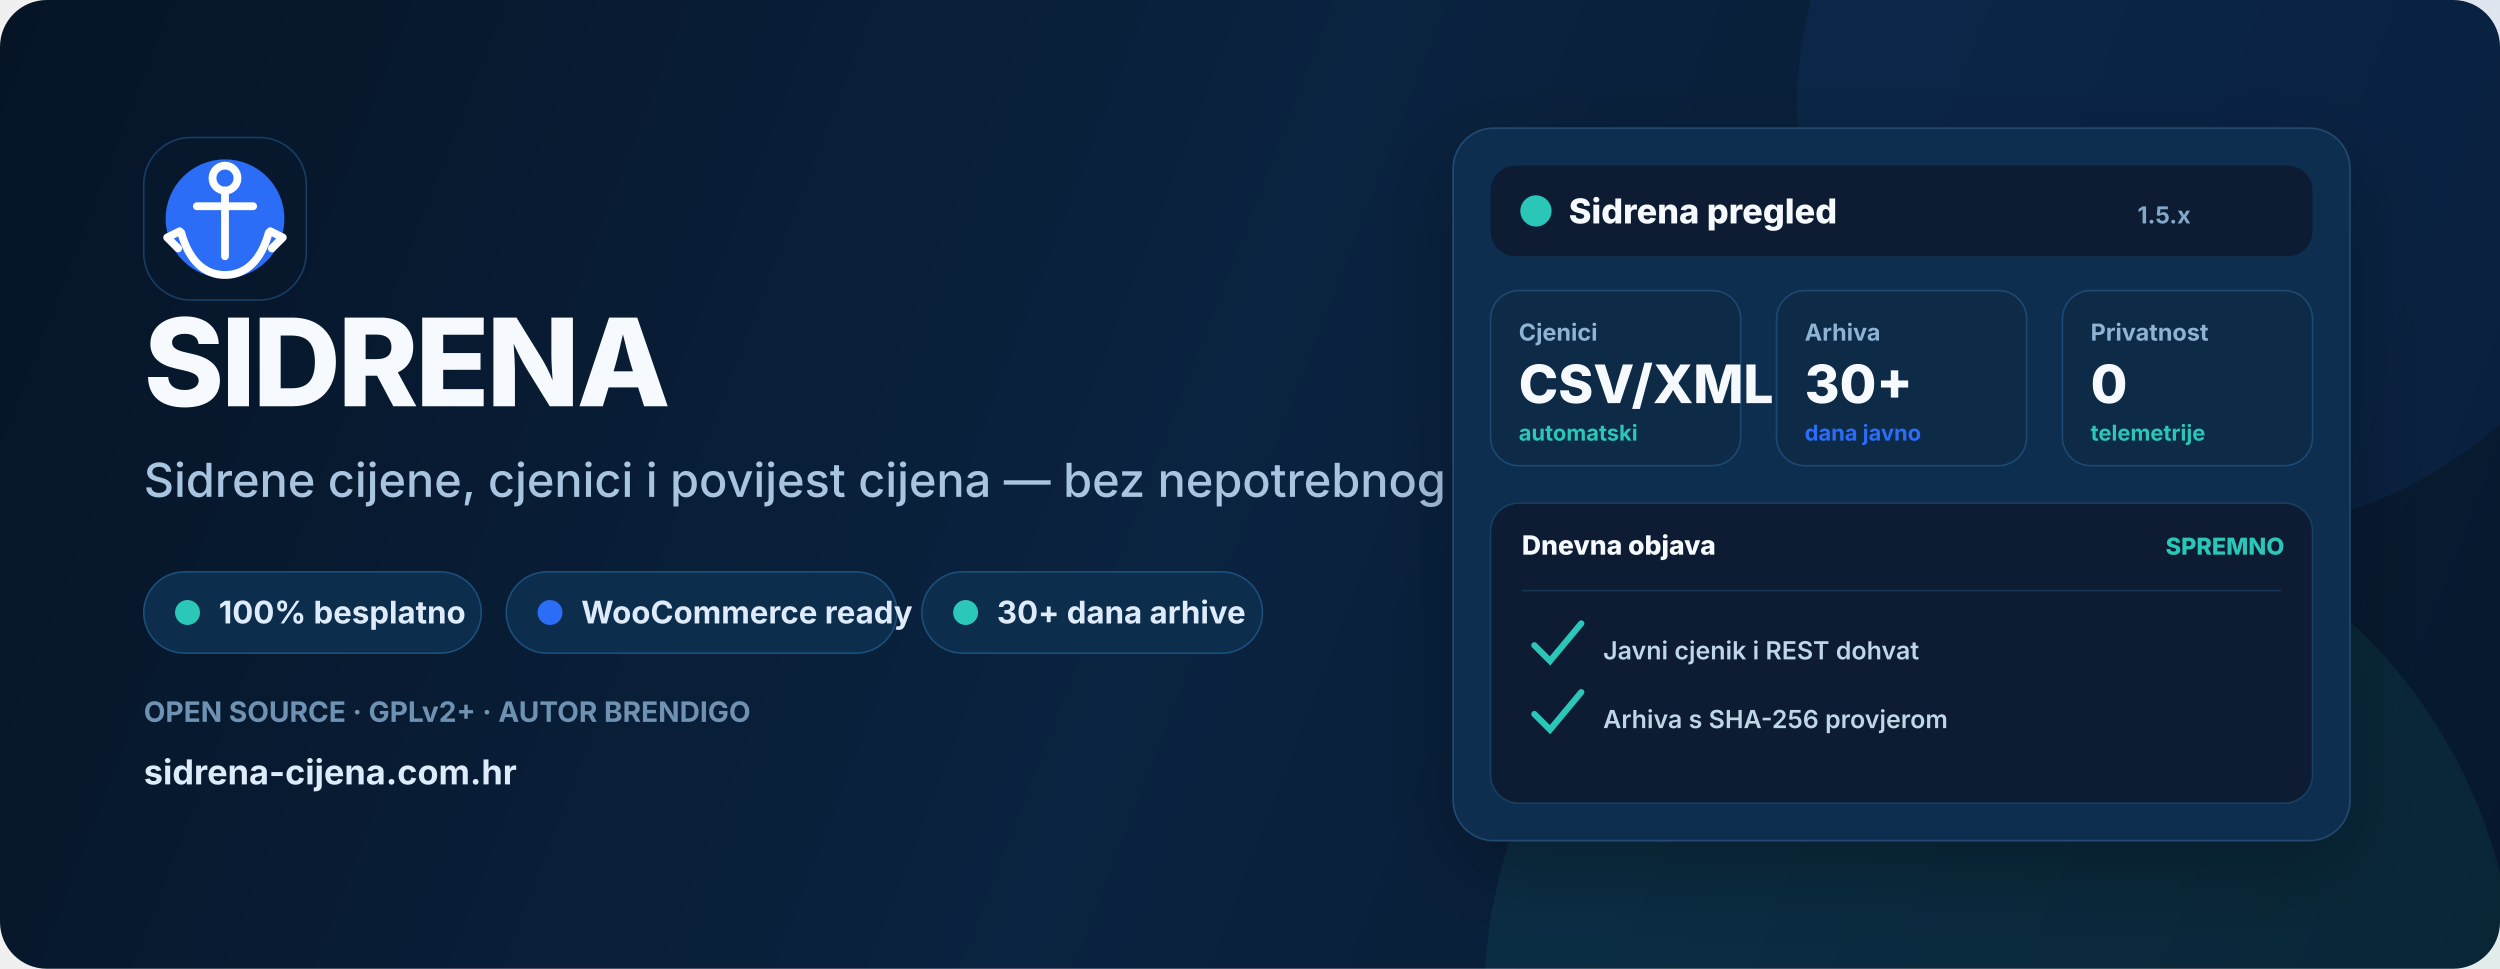
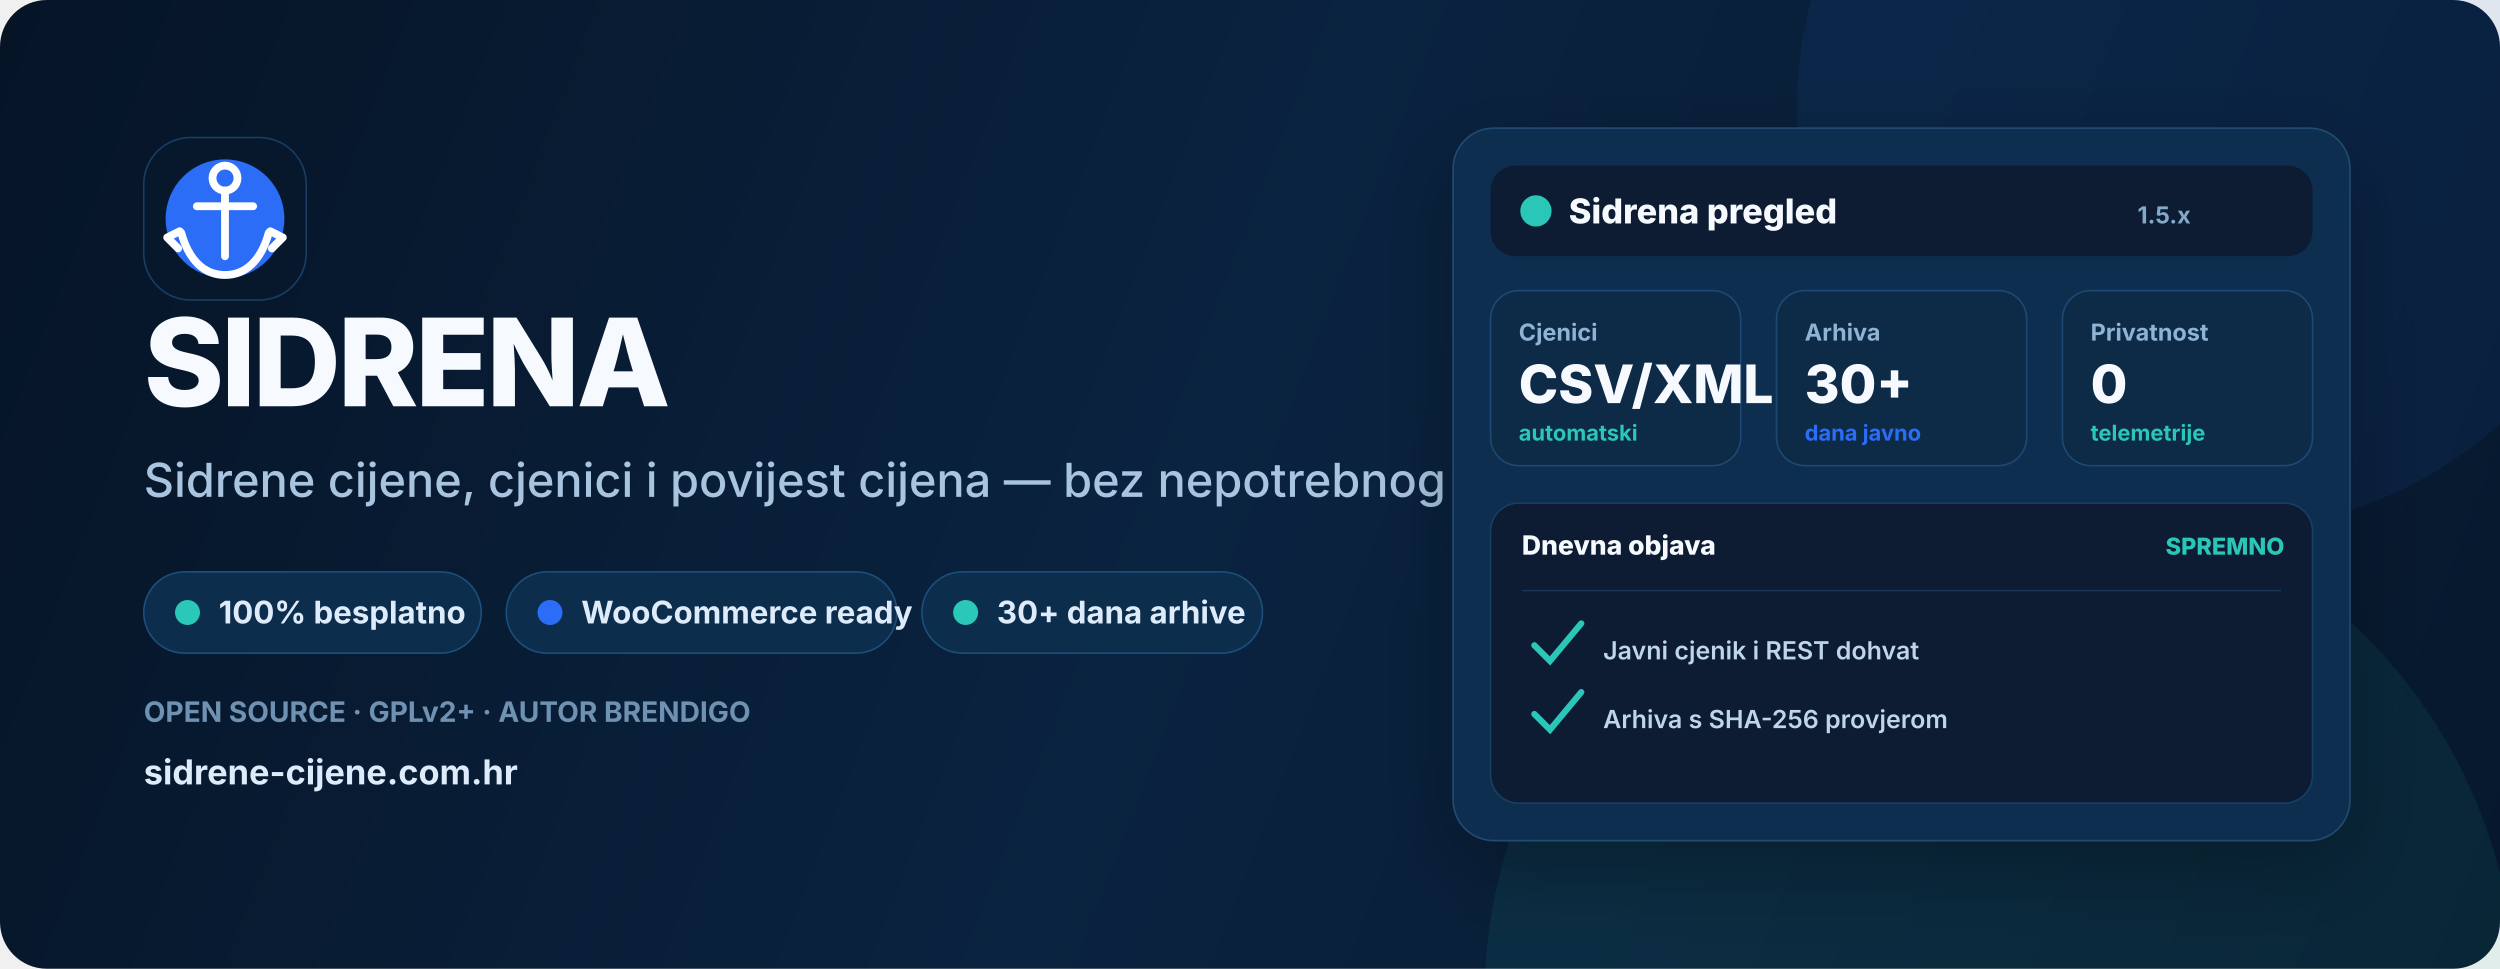
<svg xmlns="http://www.w3.org/2000/svg" width="1600" height="620" viewBox="0 0 1600 620" role="img" aria-labelledby="title desc">
  <defs>
    <linearGradient id="bg" x1="0" y1="0" x2="1600" y2="620" gradientUnits="userSpaceOnUse">
      <stop stop-color="#061426" />
      <stop offset=".48" stop-color="#0A2340" />
      <stop offset="1" stop-color="#07182D" />
    </linearGradient>
    <linearGradient id="brand" x1="140" y1="120" x2="520" y2="500" gradientUnits="userSpaceOnUse">
      <stop stop-color="#2B6DF7" />
      <stop offset="1" stop-color="#2BC7B8" />
    </linearGradient>
    <linearGradient id="card" x1="950" y1="92" x2="1480" y2="530" gradientUnits="userSpaceOnUse">
      <stop stop-color="#102E50" />
      <stop offset="1" stop-color="#0A1D34" />
    </linearGradient>
    <filter id="shadow" x="-30%" y="-30%" width="160%" height="160%">
      <feDropShadow dx="0" dy="18" stdDeviation="26" flood-color="#000" flood-opacity=".28" />
    </filter>
  </defs>
  <rect width="1600" height="620" rx="30" fill="url(#bg)" />
  <circle cx="1420" cy="70" r="270" fill="#2B6DF7" opacity=".08" />
  <circle cx="1280" cy="640" r="330" fill="#2BC7B8" opacity=".08" />
  <g transform="translate(92 88)">
    <rect width="104" height="104" rx="30" fill="#07182D" stroke="#183E65" />
    <circle cx="52" cy="52" r="38" fill="url(#brand)" />
    <circle cx="52" cy="26" r="8" fill="none" stroke="#fff" stroke-width="5" />
    <path d="M52 34v42M34 44h36" fill="none" stroke="#fff" stroke-width="5" stroke-linecap="round" />
    <path d="M24 61c5 18 15 27 28 27s23-9 28-27" fill="none" stroke="#fff" stroke-width="5" stroke-linecap="round" />
    <path d="m23 60-8 4 7 7m59-11 8 4-7 7" fill="none" stroke="#fff" stroke-width="5" stroke-linecap="round" stroke-linejoin="round" />
  </g>
  <text x="92" y="260" fill="#F6FAFF" font-size="78" font-weight="800" font-family="Inter,Segoe UI,Arial,sans-serif" letter-spacing="-2">SIDRENA</text>
  <text x="92" y="318" fill="#A9C4DF" font-size="30" font-weight="500" font-family="Inter,Segoe UI,Arial,sans-serif">
    Sidrene cijene, cjenici i povijest cijena — bez nepotrebnog kompliciranja.
  </text>
  <g font-family="Inter,Segoe UI,Arial,sans-serif" font-size="20" font-weight="700">
    <g transform="translate(92 366)">
      <rect width="216" height="52" rx="26" fill="#0D2D4D" stroke="#1B507C" />
      <circle cx="28" cy="26" r="8" fill="#2BC7B8" />
      <text x="48" y="33" fill="#DDEBFA">100% besplatno</text>
    </g>
    <g transform="translate(324 366)">
      <rect width="250" height="52" rx="26" fill="#0D2D4D" stroke="#1B507C" />
      <circle cx="28" cy="26" r="8" fill="#2B6DF7" />
      <text x="48" y="33" fill="#DDEBFA">WooCommerce ready</text>
    </g>
    <g transform="translate(590 366)">
      <rect width="218" height="52" rx="26" fill="#0D2D4D" stroke="#1B507C" />
      <circle cx="28" cy="26" r="8" fill="#2BC7B8" />
      <text x="48" y="33" fill="#DDEBFA">30+ dana arhive</text>
    </g>
  </g>
  <g transform="translate(92 462)" font-family="Inter,Segoe UI,Arial,sans-serif">
    <text fill="#6F91B2" font-size="18" font-weight="700">OPEN SOURCE · GPLv2+ · AUTOR BRENDIGO</text>
-     <text y="40" fill="#DDEBFA" font-size="22" font-weight="700">sidrena-cijena.com.hr</text>
+     <text y="40" fill="#DDEBFA" font-size="22" font-weight="700">sidrene-cijene.com.hr</text>
  </g>
  <g transform="translate(930 82)" filter="url(#shadow)" font-family="Inter,Segoe UI,Arial,sans-serif">
    <rect width="574" height="456" rx="26" fill="url(#card)" stroke="#234B72" />
    <rect x="24" y="24" width="526" height="58" rx="16" fill="#0A1B30" />
    <circle cx="53" cy="53" r="10" fill="#2BC7B8" />
    <text x="74" y="61" fill="#F6FAFF" font-size="22" font-weight="800">Sidrena pregled</text>
    <text x="438" y="61" fill="#83A8C9" font-size="15" font-weight="700">1.5.x</text>
    <g transform="translate(24 104)">
      <rect width="160" height="112" rx="18" fill="#0D2947" stroke="#1E4A73" />
      <text x="18" y="32" fill="#8FB3D3" font-size="15" font-weight="700">Cjenici</text>
      <text x="18" y="72" fill="#F6FAFF" font-size="34" font-weight="800">CSV/XML</text>
      <text x="18" y="96" fill="#2BC7B8" font-size="14" font-weight="700">automatski</text>
    </g>
    <g transform="translate(207 104)">
      <rect width="160" height="112" rx="18" fill="#0D2947" stroke="#1E4A73" />
      <text x="18" y="32" fill="#8FB3D3" font-size="15" font-weight="700">Arhiva</text>
      <text x="18" y="72" fill="#F6FAFF" font-size="34" font-weight="800">30+</text>
      <text x="18" y="96" fill="#2B6DF7" font-size="14" font-weight="700">dana javno</text>
    </g>
    <g transform="translate(390 104)">
      <rect width="160" height="112" rx="18" fill="#0D2947" stroke="#1E4A73" />
      <text x="18" y="32" fill="#8FB3D3" font-size="15" font-weight="700">Privatnost</text>
      <text x="18" y="72" fill="#F6FAFF" font-size="34" font-weight="800">0</text>
      <text x="18" y="96" fill="#2BC7B8" font-size="14" font-weight="700">telemetrije</text>
    </g>
    <rect x="24" y="240" width="526" height="192" rx="18" fill="#0A1B30" stroke="#183F62" />
    <text x="44" y="273" fill="#F6FAFF" font-size="17" font-weight="800">Dnevna objava</text>
    <text x="456" y="273" fill="#2BC7B8" font-size="15" font-weight="800">SPREMNO</text>
    <line x1="44" y1="296" x2="530" y2="296" stroke="#173956" />
    <g fill="none" stroke="#2BC7B8" stroke-width="4" stroke-linecap="round">
      <path d="M52 331l10 10 20-24" />
      <path d="M52 375l10 10 20-24" />
    </g>
    <text x="96" y="340" fill="#BFD5E8" font-size="16" font-weight="600">Javni cjenik i REST dohvat</text>
    <text x="96" y="384" fill="#BFD5E8" font-size="16" font-weight="600">Arhiva s SHA-256 provjerom</text>
  </g>
</svg>
